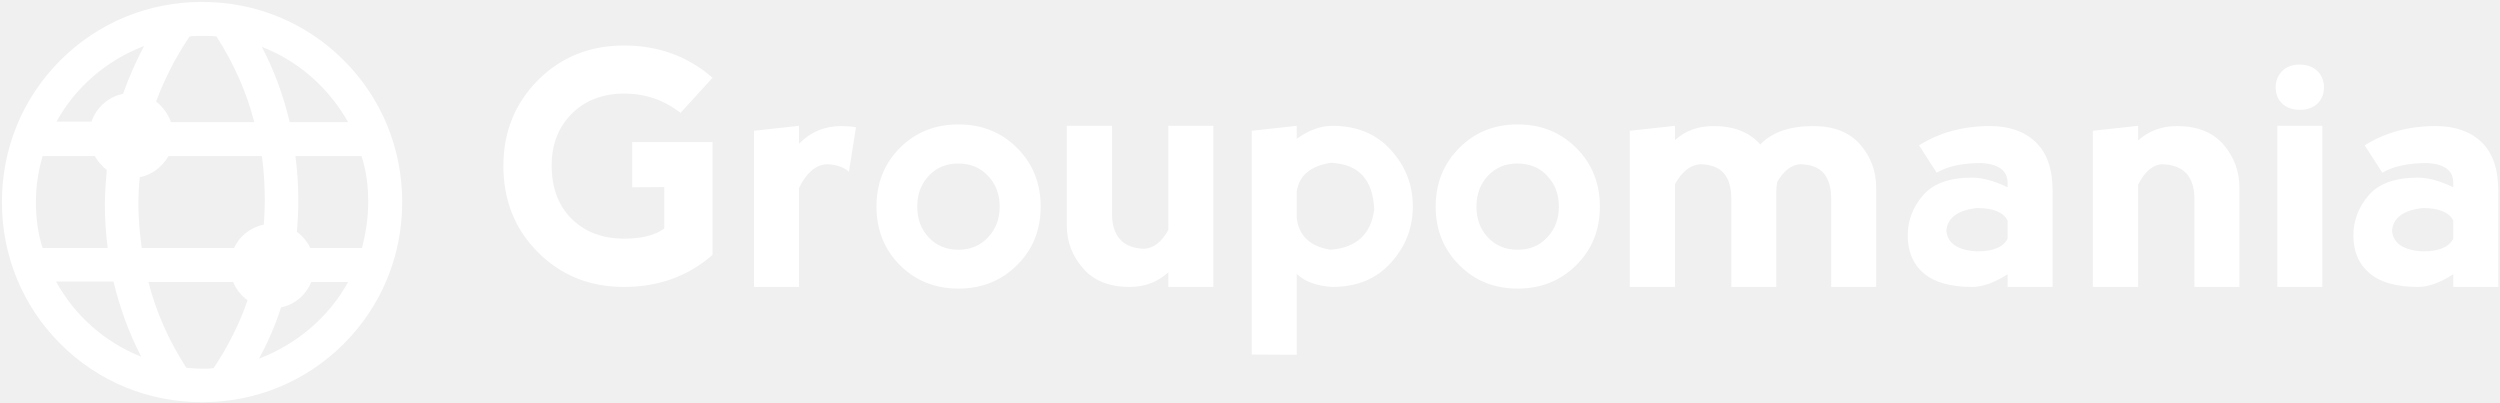
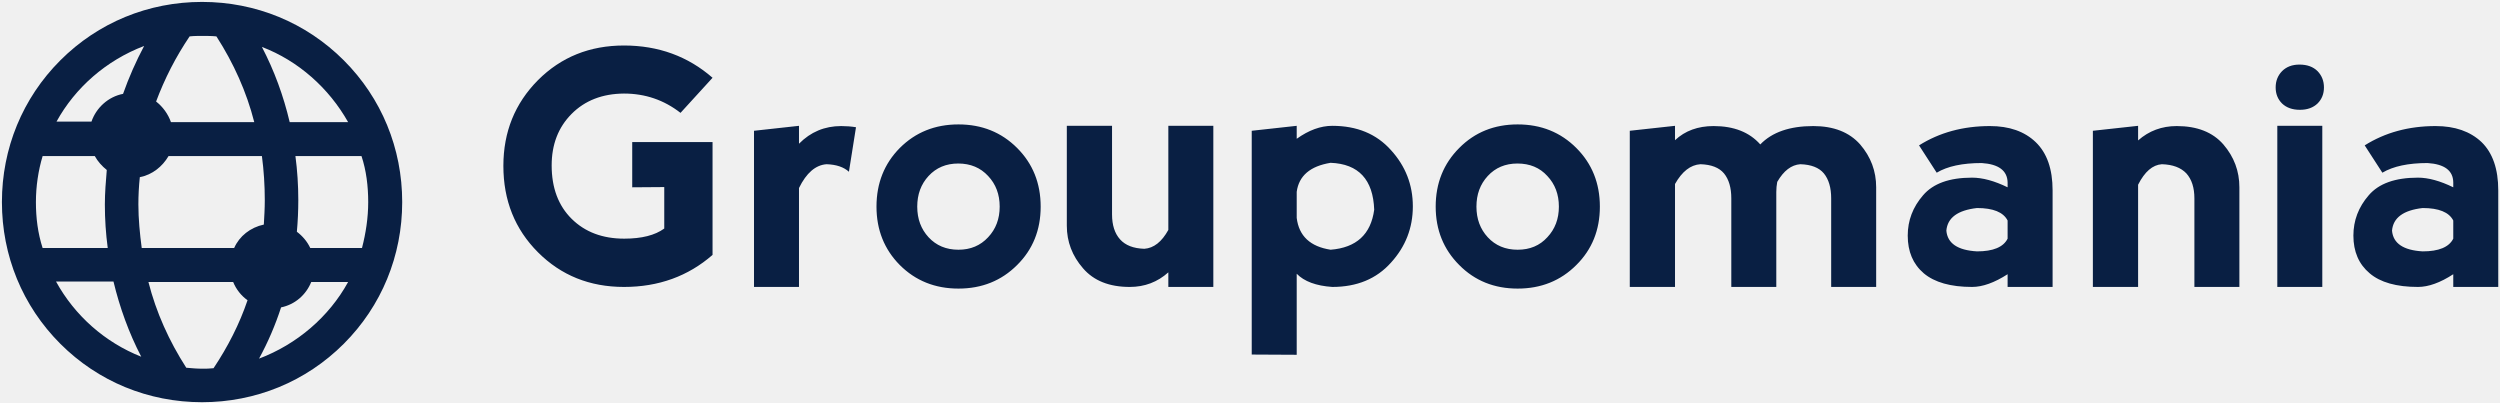
<svg xmlns="http://www.w3.org/2000/svg" data-v-5f19e91b="" width="485" height="78" viewBox="0 0 485 78">
-   <g data-v-5f19e91b="" id="b84507ba-a37d-0d6c-3fcb-8fc531264173" fill="#FFF" transform="matrix(4.569688,0,0,4.569688,96.32992,-2.231069)">
+   <g data-v-5f19e91b="" id="b84507ba-a37d-0d6c-3fcb-8fc531264173" fill="#091f43" transform="matrix(4.569688,0,0,4.569688,96.32992,-2.231069)">
    <path d="M5.41 12.67L5.41 12.67Q3.23 12.67 1.76 11.20L1.76 11.20L1.76 11.20Q0.29 9.73 0.29 7.53L0.29 7.53L0.29 7.53Q0.29 5.37 1.76 3.89L1.76 3.89L1.76 3.89Q3.23 2.42 5.41 2.42L5.41 2.42L5.41 2.42Q7.60 2.42 9.17 3.79L9.17 3.79L7.81 5.28L7.81 5.28Q6.76 4.46 5.41 4.46L5.41 4.46L5.41 4.46Q4.03 4.47 3.18 5.33L3.18 5.33L3.18 5.33Q2.34 6.18 2.34 7.51L2.34 7.51L2.34 7.51Q2.34 8.94 3.19 9.78L3.19 9.78L3.19 9.78Q4.04 10.62 5.42 10.62L5.42 10.62L5.42 10.62Q6.53 10.62 7.12 10.19L7.12 10.19L7.12 8.43L5.76 8.44L5.76 6.52L9.17 6.52L9.17 11.31L9.17 11.31Q7.61 12.67 5.41 12.67L5.41 12.67ZM12.84 5.83L12.84 6.59L12.84 6.59Q13.58 5.84 14.63 5.84L14.63 5.84L14.63 5.84Q14.96 5.84 15.26 5.89L15.26 5.89L14.96 7.78L14.96 7.78Q14.63 7.48 14.01 7.46L14.01 7.46L14.01 7.46Q13.31 7.51 12.84 8.47L12.84 8.47L12.84 12.67L10.93 12.67L10.93 6.04L12.84 5.83ZM19.61 12.74L19.61 12.74Q18.12 12.74 17.12 11.74L17.12 11.74L17.12 11.74Q16.13 10.74 16.13 9.26L16.13 9.26L16.13 9.26Q16.13 7.77 17.12 6.77L17.12 6.77L17.12 6.77Q18.12 5.77 19.61 5.77L19.61 5.77L19.61 5.77Q21.10 5.77 22.10 6.77L22.10 6.77L22.10 6.77Q23.10 7.77 23.10 9.26L23.10 9.26L23.10 9.26Q23.10 10.75 22.10 11.74L22.10 11.74L22.10 11.74Q21.10 12.74 19.61 12.74L19.61 12.74ZM19.61 11.09L19.61 11.09L19.61 11.09Q20.38 11.09 20.87 10.56L20.87 10.56L20.87 10.56Q21.36 10.04 21.36 9.26L21.36 9.26L21.36 9.26Q21.36 8.48 20.87 7.96L20.87 7.96L20.87 7.96Q20.38 7.43 19.60 7.43L19.60 7.43L19.60 7.43Q18.83 7.43 18.34 7.96L18.34 7.96L18.34 7.96Q17.86 8.48 17.86 9.26L17.86 9.26L17.86 9.26Q17.86 10.04 18.34 10.56L18.34 10.56L18.34 10.56Q18.83 11.09 19.61 11.09ZM28.52 10.25L28.52 10.25L28.52 5.83L30.43 5.83L30.43 12.67L28.52 12.67L28.52 12.05L28.52 12.05Q27.83 12.67 26.88 12.67L26.88 12.67L26.88 12.67Q25.58 12.67 24.90 11.88L24.90 11.88L24.90 11.88Q24.21 11.09 24.21 10.07L24.21 10.07L24.21 5.83L26.13 5.83L26.13 9.59L26.13 9.59Q26.13 10.27 26.47 10.65L26.47 10.65L26.47 10.65Q26.81 11.03 27.50 11.05L27.50 11.05L27.50 11.05Q28.10 11.01 28.52 10.25ZM33.97 15.55L32.06 15.54L32.06 6.04L33.97 5.83L33.97 6.38L33.97 6.38Q34.74 5.83 35.48 5.83L35.48 5.83L35.48 5.83Q37.05 5.83 37.97 6.86L37.97 6.86L37.97 6.86Q38.90 7.88 38.90 9.25L38.90 9.25L38.90 9.25Q38.90 10.62 37.97 11.64L37.97 11.64L37.97 11.64Q37.05 12.67 35.48 12.67L35.48 12.67L35.48 12.67Q34.45 12.60 33.97 12.11L33.97 12.11L33.97 15.55ZM33.97 8.63L33.97 8.63L33.97 9.74L33.97 9.74Q34.11 10.89 35.41 11.09L35.41 11.09L35.41 11.09Q37.05 10.96 37.26 9.39L37.26 9.39L37.26 9.39Q37.19 7.47 35.41 7.40L35.41 7.40L35.41 7.40Q34.11 7.61 33.97 8.63ZM43.35 12.74L43.35 12.74Q41.86 12.74 40.87 11.74L40.87 11.74L40.87 11.74Q39.87 10.74 39.87 9.26L39.87 9.26L39.87 9.26Q39.87 7.77 40.87 6.77L40.87 6.77L40.87 6.77Q41.86 5.77 43.35 5.77L43.35 5.77L43.35 5.77Q44.84 5.77 45.84 6.77L45.84 6.77L45.84 6.77Q46.84 7.77 46.84 9.26L46.84 9.26L46.84 9.26Q46.84 10.75 45.84 11.74L45.84 11.74L45.84 11.74Q44.84 12.74 43.35 12.74L43.35 12.74ZM43.35 11.09L43.35 11.09L43.35 11.09Q44.13 11.09 44.61 10.56L44.61 10.56L44.61 10.56Q45.10 10.04 45.10 9.26L45.10 9.26L45.10 9.26Q45.10 8.48 44.61 7.96L44.61 7.96L44.61 7.96Q44.13 7.43 43.34 7.43L43.34 7.43L43.34 7.43Q42.57 7.43 42.08 7.96L42.08 7.96L42.08 7.96Q41.60 8.48 41.60 9.26L41.60 9.26L41.60 9.26Q41.60 10.04 42.08 10.56L42.08 10.56L42.08 10.56Q42.57 11.09 43.35 11.09ZM50.03 8.30L50.03 8.30L50.03 12.67L48.11 12.67L48.11 6.04L50.03 5.83L50.03 6.44L50.03 6.44Q50.67 5.84 51.67 5.84L51.67 5.84L51.67 5.84Q52.96 5.84 53.65 6.62L53.65 6.62L53.65 6.62Q54.40 5.84 55.90 5.84L55.90 5.84L55.90 5.84Q57.20 5.84 57.89 6.62L57.89 6.62L57.89 6.62Q58.57 7.41 58.57 8.44L58.57 8.44L58.57 12.67L56.66 12.67L56.66 8.91L56.66 8.91Q56.66 8.23 56.35 7.85L56.35 7.85L56.35 7.85Q56.04 7.48 55.35 7.46L55.35 7.46L55.35 7.46Q54.78 7.50 54.37 8.21L54.37 8.21L54.37 8.21Q54.33 8.42 54.33 8.64L54.33 8.64L54.33 12.67L52.42 12.67L52.42 8.91L52.42 8.91Q52.42 8.23 52.11 7.85L52.11 7.85L52.11 7.85Q51.80 7.48 51.11 7.46L51.11 7.46L51.11 7.46Q50.48 7.50 50.03 8.30ZM61.14 7.82L60.39 6.66L60.39 6.66Q61.69 5.84 63.40 5.84L63.40 5.84L63.40 5.84Q64.63 5.84 65.34 6.52L65.34 6.52L65.34 6.52Q66.06 7.21 66.06 8.57L66.06 8.57L66.06 12.67L64.15 12.67L64.15 12.13L64.15 12.13Q63.31 12.67 62.64 12.67L62.64 12.67L62.64 12.67Q61.28 12.67 60.59 12.09L60.59 12.09L60.59 12.09Q59.91 11.51 59.91 10.49L59.91 10.49L59.91 10.49Q59.91 9.53 60.56 8.78L60.56 8.78L60.56 8.78Q61.20 8.03 62.64 8.03L62.64 8.03L62.64 8.03Q63.31 8.03 64.15 8.44L64.15 8.44L64.15 8.23L64.15 8.23Q64.13 7.48 63.05 7.41L63.05 7.41L63.05 7.41Q61.82 7.41 61.14 7.82L61.14 7.82ZM64.15 10.62L64.15 10.62L64.15 9.85L64.15 9.85Q63.88 9.32 62.85 9.32L62.85 9.32L62.85 9.32Q61.62 9.46 61.55 10.28L61.55 10.28L61.55 10.28Q61.62 11.09 62.85 11.16L62.85 11.16L62.85 11.16Q63.88 11.16 64.15 10.62ZM69.69 8.33L69.69 8.33L69.69 12.67L67.77 12.67L67.77 6.04L69.69 5.83L69.69 6.45L69.69 6.45Q70.38 5.84 71.33 5.84L71.33 5.84L71.33 5.84Q72.63 5.84 73.31 6.62L73.31 6.62L73.31 6.62Q73.99 7.41 73.99 8.44L73.99 8.44L73.99 12.67L72.08 12.67L72.08 8.91L72.08 8.91Q72.08 8.23 71.74 7.85L71.74 7.85L71.74 7.85Q71.39 7.48 70.70 7.46L70.70 7.46L70.70 7.46Q70.11 7.50 69.69 8.33ZM77.51 12.67L75.60 12.67L75.60 5.83L77.51 5.83L77.51 12.67ZM75.53 4.20L75.53 4.20L75.53 4.20Q75.53 4.61 75.80 4.88L75.80 4.88L75.80 4.88Q76.08 5.15 76.56 5.15L76.56 5.15L76.56 5.15Q77.03 5.15 77.31 4.88L77.31 4.88L77.31 4.88Q77.58 4.61 77.58 4.20L77.58 4.20L77.58 4.20Q77.58 3.79 77.31 3.51L77.31 3.51L77.31 3.51Q77.03 3.23 76.54 3.23L76.54 3.23L76.54 3.23Q76.08 3.23 75.80 3.51L75.80 3.51L75.80 3.51Q75.53 3.79 75.53 4.20ZM80.06 7.82L79.31 6.66L79.31 6.66Q80.61 5.84 82.32 5.84L82.32 5.84L82.32 5.84Q83.55 5.84 84.27 6.52L84.27 6.52L84.27 6.52Q84.98 7.21 84.98 8.57L84.98 8.57L84.98 12.67L83.07 12.67L83.07 12.13L83.07 12.13Q82.24 12.67 81.57 12.67L81.57 12.67L81.57 12.67Q80.20 12.67 79.52 12.09L79.52 12.09L79.52 12.09Q78.83 11.51 78.83 10.49L78.83 10.49L78.83 10.49Q78.83 9.53 79.48 8.78L79.48 8.78L79.48 8.78Q80.12 8.03 81.57 8.03L81.57 8.03L81.57 8.03Q82.23 8.03 83.07 8.44L83.07 8.44L83.07 8.23L83.07 8.23Q83.06 7.48 81.98 7.41L81.98 7.41L81.98 7.41Q80.75 7.41 80.06 7.82L80.06 7.82ZM83.07 10.62L83.07 10.62L83.07 9.85L83.07 9.85Q82.80 9.32 81.77 9.32L81.77 9.32L81.77 9.32Q80.54 9.46 80.47 10.28L80.47 10.28L80.47 10.28Q80.54 11.09 81.77 11.16L81.77 11.16L81.77 11.16Q82.80 11.16 83.07 10.62Z" />
  </g>
-   <g data-v-5f19e91b="" id="eb8ee116-946f-66a4-a2bb-64183428be89" transform="matrix(0.9288891,0,0,0.9288891,183.1778,-199.5245)" stroke="none" fill="#FFF">
+   <g data-v-5f19e91b="" id="eb8ee116-946f-66a4-a2bb-64183428be89" transform="matrix(0.9288891,0,0,0.9288891,183.1778,-199.5245)" stroke="none" fill="#091f43">
    <switch>
      <g>
        <path d="M-155 298.8c11.2 0 21.7-4.3 29.6-12.2 7.9-7.9 12.2-18.4 12.2-29.6 0-11.2-4.3-21.7-12.2-29.6-7.9-7.9-18.4-12.2-29.6-12.2s-21.7 4.3-29.6 12.2c-7.9 7.9-12.2 18.4-12.2 29.6 0 11.2 4.3 21.7 12.2 29.6 7.9 7.9 18.4 12.2 29.6 12.2zm2.4-7.1c-.8.1-1.6.1-2.4.1-1.1 0-2.2-.1-3.3-.2-3.6-5.6-6.3-11.6-7.9-17.9h17.7c.6 1.5 1.7 2.9 3 3.8-1.7 5-4.1 9.7-7.1 14.2zm9.5-2c1.9-3.5 3.4-7 4.6-10.7 2.9-.6 5.2-2.6 6.3-5.3h7.7c-4 7.3-10.7 13-18.6 16zm22.8-32.7c0 3.3-.5 6.5-1.3 9.6h-10.8c-.6-1.3-1.6-2.5-2.8-3.4.2-2.2.3-4.4.3-6.6 0-3.1-.2-6.2-.6-9.2h13.8c1 3 1.4 6.3 1.4 9.6zm-4.2-16.7h-12.2c-1.3-5.5-3.2-10.7-5.8-15.7 7.6 2.9 14 8.6 18 15.7zm-17.4 16.3c0 1.7-.1 3.4-.2 5.1-2.8.6-5.1 2.4-6.2 4.9h-19.3c-.4-3-.7-6.1-.7-9.1 0-1.9.1-3.8.3-5.7 2.6-.5 4.7-2.2 6-4.4h19.5c.4 3 .6 6.1.6 9.2zm-15.7-34.2c.9-.1 1.8-.1 2.6-.1 1 0 2 0 3 .1 3.6 5.6 6.3 11.6 7.9 17.9h-17.4c-.6-1.7-1.7-3.2-3.1-4.3 1.8-4.8 4.1-9.3 7-13.6zm-9.5 2c-1.7 3.2-3.2 6.6-4.4 10-3.1.6-5.6 2.9-6.6 5.8h-7.3c3.9-7.1 10.4-12.8 18.3-15.8zm-22.6 32.6c0-3.3.5-6.6 1.4-9.6h10.9c.6 1.1 1.5 2.1 2.5 2.9-.2 2.4-.4 4.8-.4 7.2 0 3.1.2 6.1.6 9.1h-13.6c-1-3.1-1.4-6.3-1.4-9.6zm16.2 16.6c1.3 5.4 3.2 10.7 5.8 15.7-7.6-3-13.9-8.6-17.8-15.7h12z" />
      </g>
    </switch>
  </g>
</svg>
